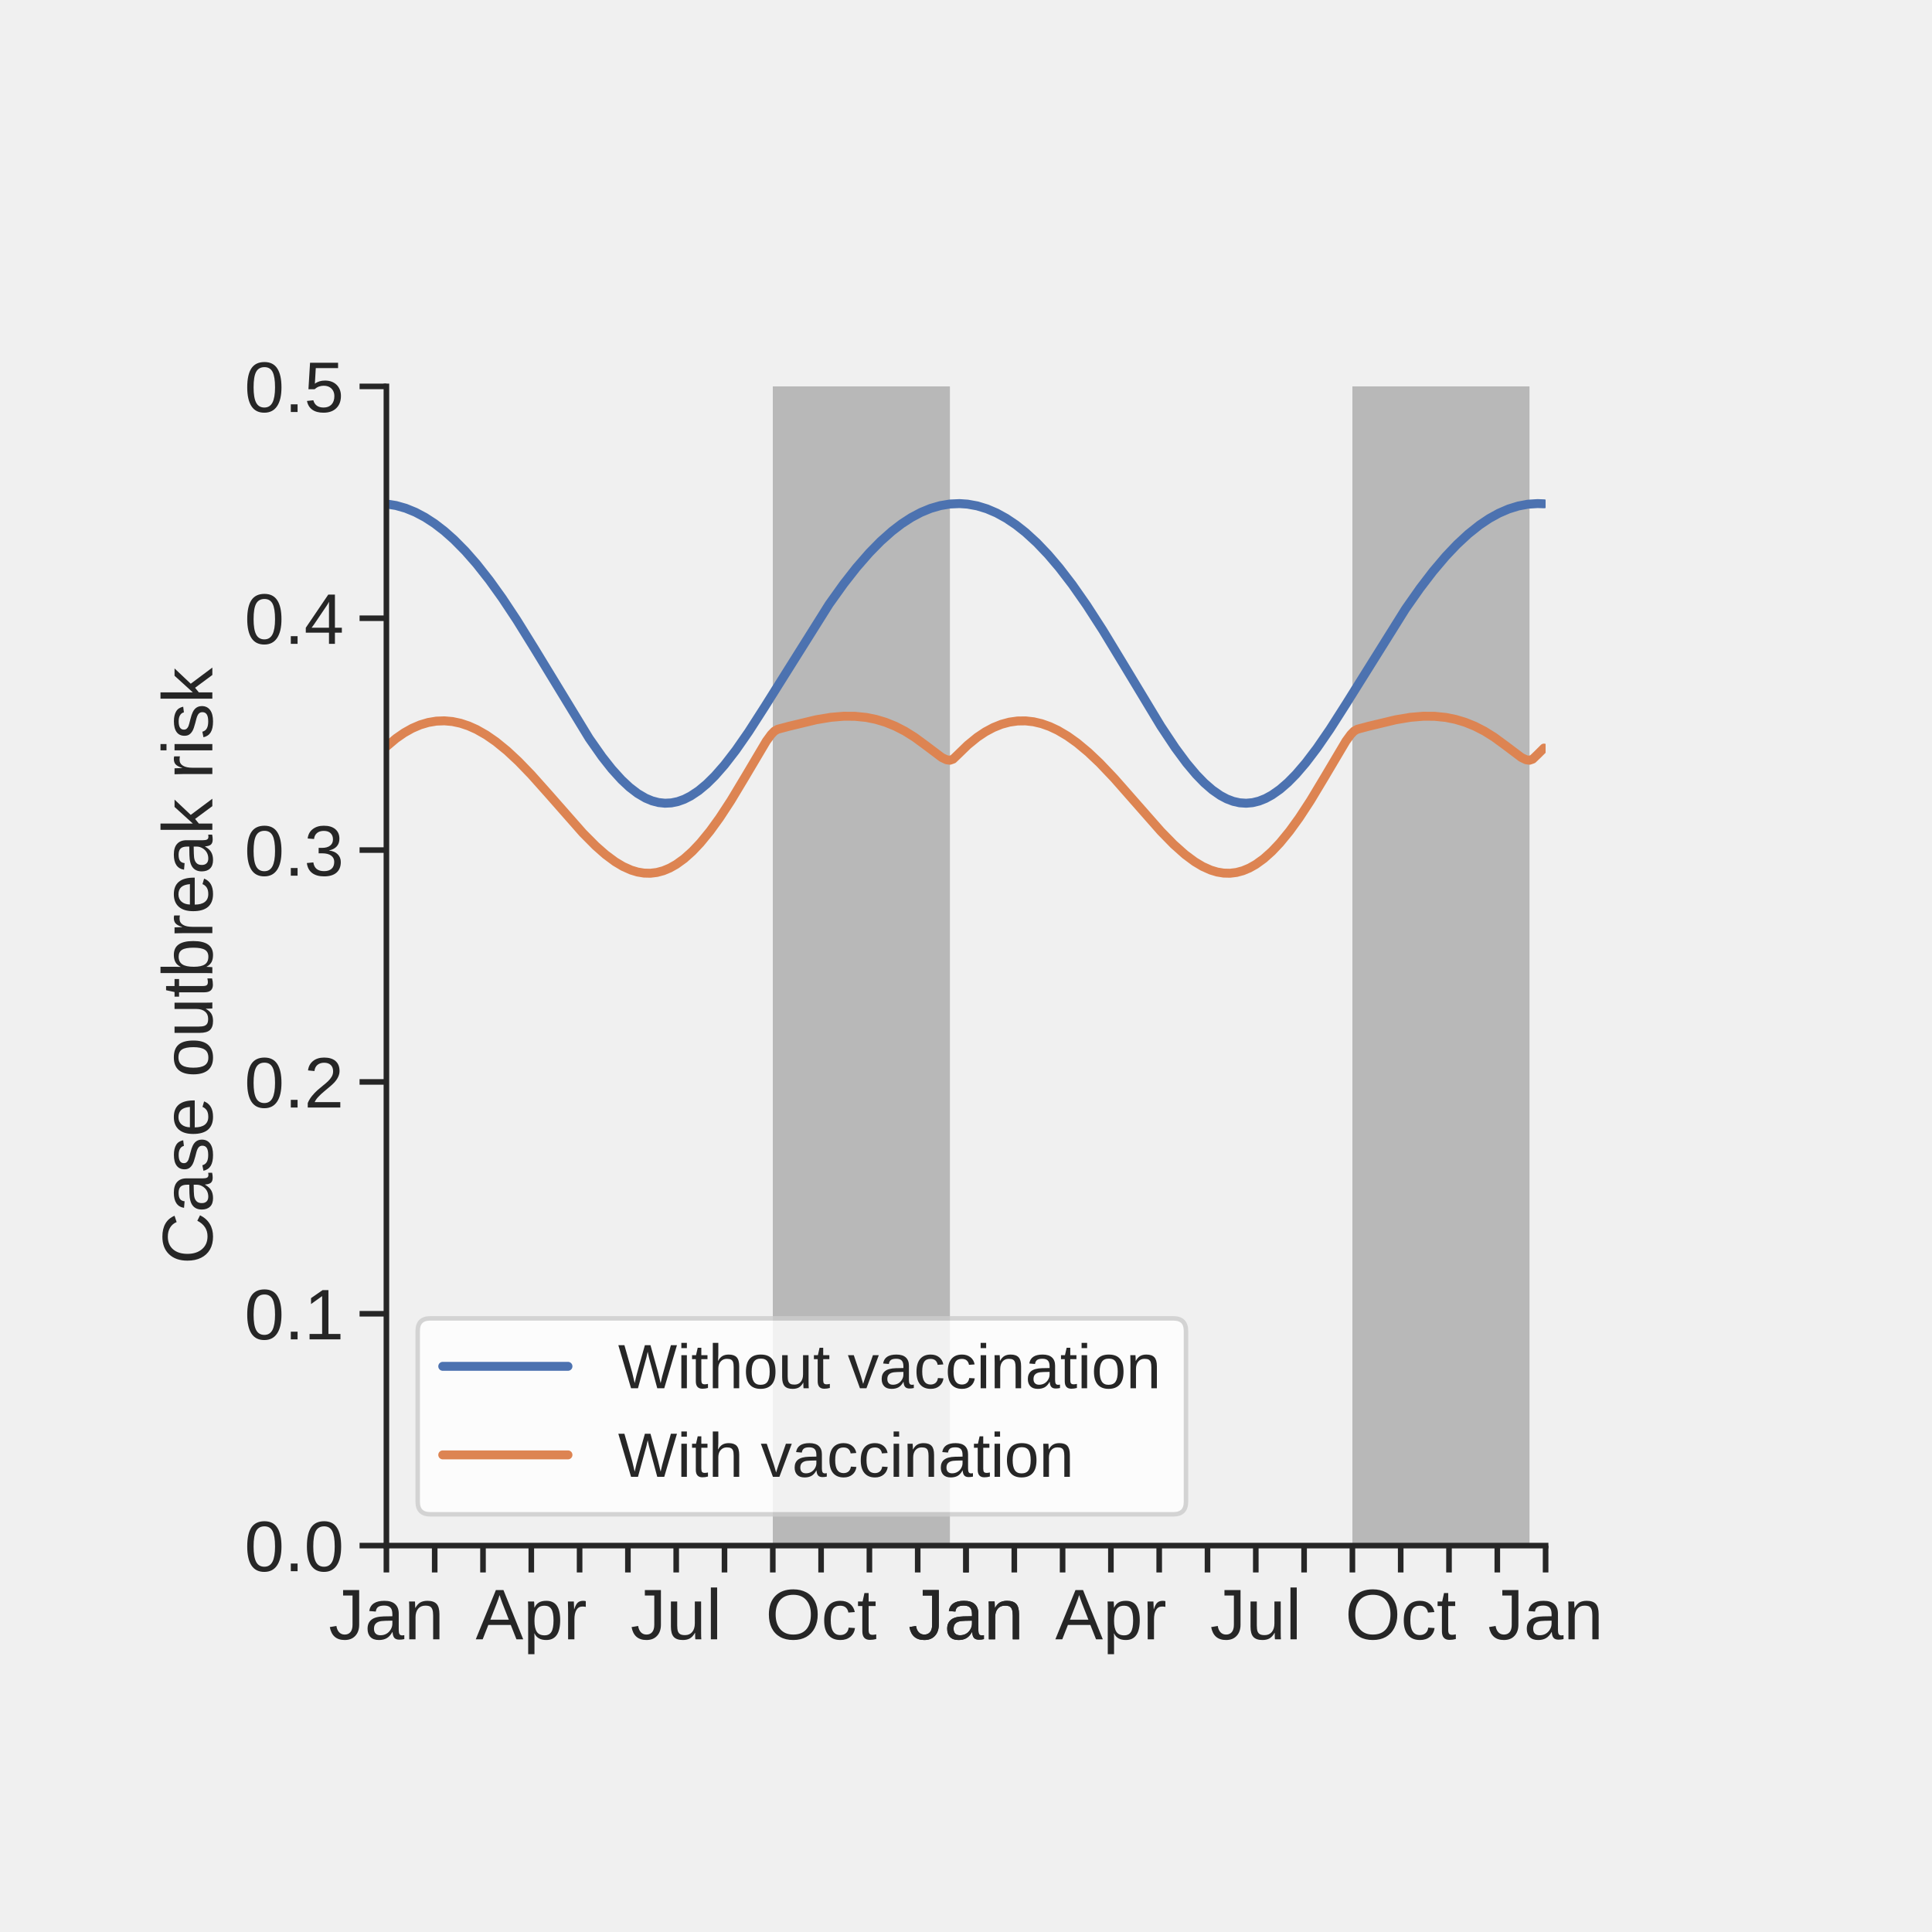
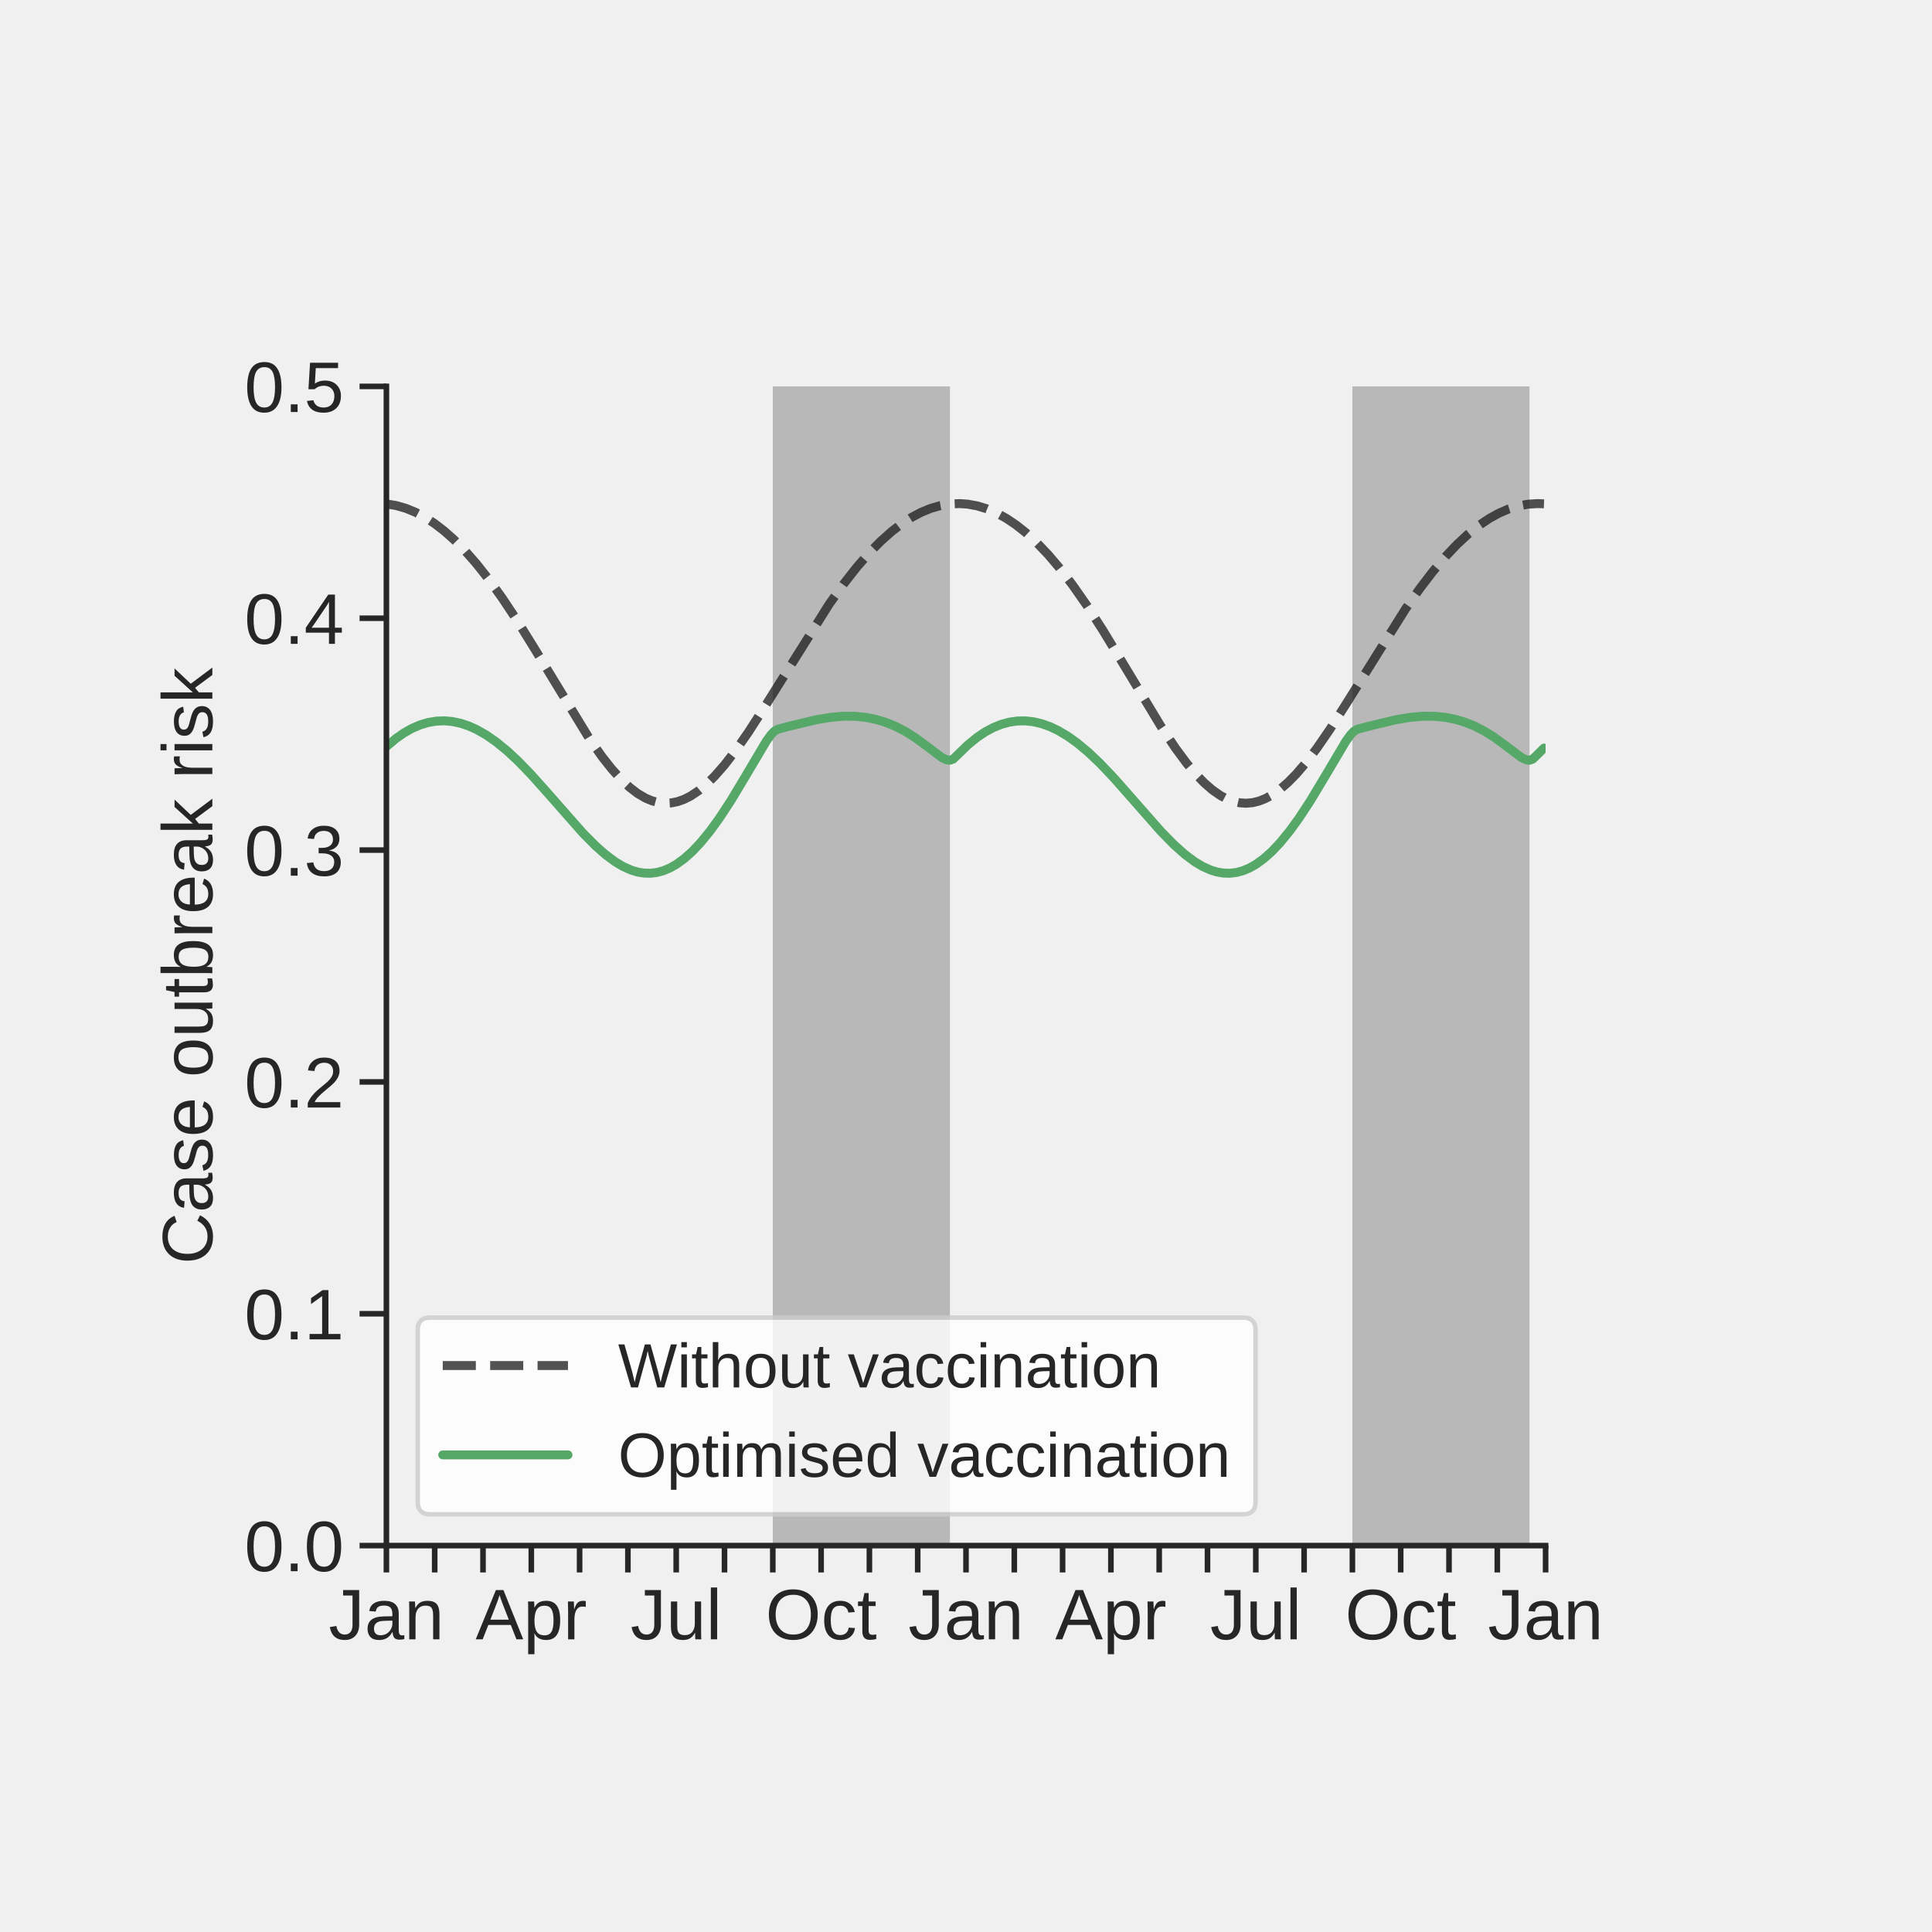
<svg xmlns="http://www.w3.org/2000/svg" xmlns:xlink="http://www.w3.org/1999/xlink" width="432pt" height="432pt" viewBox="0 0 432 432" version="1.1">
  <defs>
    <style type="text/css">*{stroke-linejoin: round; stroke-linecap: butt}</style>
  </defs>
  <g id="figure_1">
    <g id="patch_1">
      <path d="M 0 432  L 432 432  L 432 0  L 0 0  L 0 432  z " style="fill: none" />
    </g>
    <g id="axes_1">
      <g id="patch_2">
        <path d="M 86.4 345.6  L 345.6 345.6  L 345.6 86.4  L 86.4 86.4  L 86.4 345.6  z " style="fill: none" />
      </g>
      <g id="matplotlib.axis_1">
        <g id="xtick_1">
          <g id="line2d_1">
            <defs>
-               <path id="m97037e2b04" d="M 0 0  L 0 6  " style="stroke: #262626; stroke-width: 1.25" />
+               <path id="m7063e5d9a5" d="M 0 0  L 0 6  " style="stroke: #262626; stroke-width: 1.25" />
            </defs>
            <g>
-               <use xlink:href="#m97037e2b04" x="86.4" y="345.6" style="fill: #262626; stroke: #262626; stroke-width: 1.25" />
+               <use xlink:href="#m7063e5d9a5" x="86.4" y="345.6" style="fill: #262626; stroke: #262626; stroke-width: 1.25" />
            </g>
          </g>
          <g id="text_1">
            <text style="fill: #262626; font: 16px 'Arial', 'DejaVu Sans', 'Liberation Sans', 'Bitstream Vera Sans', sans-serif; text-anchor: middle" x="86.4" y="366.553" transform="rotate(-0 86.4 366.5525)">Jan</text>
          </g>
        </g>
        <g id="xtick_2">
          <g id="line2d_2">
            <g>
-               <use xlink:href="#m97037e2b04" x="97.2" y="345.6" style="fill: #262626; stroke: #262626; stroke-width: 1.25" />
+               <use xlink:href="#m7063e5d9a5" x="97.2" y="345.6" style="fill: #262626; stroke: #262626; stroke-width: 1.25" />
            </g>
          </g>
        </g>
        <g id="xtick_3">
          <g id="line2d_3">
            <g>
-               <use xlink:href="#m97037e2b04" x="108" y="345.6" style="fill: #262626; stroke: #262626; stroke-width: 1.25" />
+               <use xlink:href="#m7063e5d9a5" x="108" y="345.6" style="fill: #262626; stroke: #262626; stroke-width: 1.25" />
            </g>
          </g>
        </g>
        <g id="xtick_4">
          <g id="line2d_4">
            <g>
-               <use xlink:href="#m97037e2b04" x="118.8" y="345.6" style="fill: #262626; stroke: #262626; stroke-width: 1.25" />
+               <use xlink:href="#m7063e5d9a5" x="118.8" y="345.6" style="fill: #262626; stroke: #262626; stroke-width: 1.25" />
            </g>
          </g>
          <g id="text_2">
            <text style="fill: #262626; font: 16px 'Arial', 'DejaVu Sans', 'Liberation Sans', 'Bitstream Vera Sans', sans-serif; text-anchor: middle" x="118.8" y="366.553" transform="rotate(-0 118.8 366.5525)">Apr</text>
          </g>
        </g>
        <g id="xtick_5">
          <g id="line2d_5">
            <g>
-               <use xlink:href="#m97037e2b04" x="129.6" y="345.6" style="fill: #262626; stroke: #262626; stroke-width: 1.25" />
+               <use xlink:href="#m7063e5d9a5" x="129.6" y="345.6" style="fill: #262626; stroke: #262626; stroke-width: 1.25" />
            </g>
          </g>
        </g>
        <g id="xtick_6">
          <g id="line2d_6">
            <g>
-               <use xlink:href="#m97037e2b04" x="140.4" y="345.6" style="fill: #262626; stroke: #262626; stroke-width: 1.25" />
+               <use xlink:href="#m7063e5d9a5" x="140.4" y="345.6" style="fill: #262626; stroke: #262626; stroke-width: 1.25" />
            </g>
          </g>
        </g>
        <g id="xtick_7">
          <g id="line2d_7">
            <g>
-               <use xlink:href="#m97037e2b04" x="151.2" y="345.6" style="fill: #262626; stroke: #262626; stroke-width: 1.25" />
+               <use xlink:href="#m7063e5d9a5" x="151.2" y="345.6" style="fill: #262626; stroke: #262626; stroke-width: 1.25" />
            </g>
          </g>
          <g id="text_3">
            <text style="fill: #262626; font: 16px 'Arial', 'DejaVu Sans', 'Liberation Sans', 'Bitstream Vera Sans', sans-serif; text-anchor: middle" x="151.2" y="366.553" transform="rotate(-0 151.2 366.5525)">Jul</text>
          </g>
        </g>
        <g id="xtick_8">
          <g id="line2d_8">
            <g>
-               <use xlink:href="#m97037e2b04" x="162" y="345.6" style="fill: #262626; stroke: #262626; stroke-width: 1.25" />
+               <use xlink:href="#m7063e5d9a5" x="162" y="345.6" style="fill: #262626; stroke: #262626; stroke-width: 1.25" />
            </g>
          </g>
        </g>
        <g id="xtick_9">
          <g id="line2d_9">
            <g>
-               <use xlink:href="#m97037e2b04" x="172.8" y="345.6" style="fill: #262626; stroke: #262626; stroke-width: 1.25" />
+               <use xlink:href="#m7063e5d9a5" x="172.8" y="345.6" style="fill: #262626; stroke: #262626; stroke-width: 1.25" />
            </g>
          </g>
        </g>
        <g id="xtick_10">
          <g id="line2d_10">
            <g>
-               <use xlink:href="#m97037e2b04" x="183.6" y="345.6" style="fill: #262626; stroke: #262626; stroke-width: 1.25" />
+               <use xlink:href="#m7063e5d9a5" x="183.6" y="345.6" style="fill: #262626; stroke: #262626; stroke-width: 1.25" />
            </g>
          </g>
          <g id="text_4">
            <text style="fill: #262626; font: 16px 'Arial', 'DejaVu Sans', 'Liberation Sans', 'Bitstream Vera Sans', sans-serif; text-anchor: middle" x="183.6" y="366.553" transform="rotate(-0 183.6 366.5525)">Oct</text>
          </g>
        </g>
        <g id="xtick_11">
          <g id="line2d_11">
            <g>
-               <use xlink:href="#m97037e2b04" x="194.4" y="345.6" style="fill: #262626; stroke: #262626; stroke-width: 1.25" />
+               <use xlink:href="#m7063e5d9a5" x="194.4" y="345.6" style="fill: #262626; stroke: #262626; stroke-width: 1.25" />
            </g>
          </g>
        </g>
        <g id="xtick_12">
          <g id="line2d_12">
            <g>
-               <use xlink:href="#m97037e2b04" x="205.2" y="345.6" style="fill: #262626; stroke: #262626; stroke-width: 1.25" />
+               <use xlink:href="#m7063e5d9a5" x="205.2" y="345.6" style="fill: #262626; stroke: #262626; stroke-width: 1.25" />
            </g>
          </g>
        </g>
        <g id="xtick_13">
          <g id="line2d_13">
            <g>
-               <use xlink:href="#m97037e2b04" x="216" y="345.6" style="fill: #262626; stroke: #262626; stroke-width: 1.25" />
+               <use xlink:href="#m7063e5d9a5" x="216" y="345.6" style="fill: #262626; stroke: #262626; stroke-width: 1.25" />
            </g>
          </g>
          <g id="text_5">
            <text style="fill: #262626; font: 16px 'Arial', 'DejaVu Sans', 'Liberation Sans', 'Bitstream Vera Sans', sans-serif; text-anchor: middle" x="216" y="366.553" transform="rotate(-0 216 366.5525)">Jan</text>
          </g>
        </g>
        <g id="xtick_14">
          <g id="line2d_14">
            <g>
-               <use xlink:href="#m97037e2b04" x="216" y="345.6" style="fill: #262626; stroke: #262626; stroke-width: 1.25" />
-             </g>
-           </g>
-           <g id="text_6">
-             <text style="fill: #262626; font: 16px 'Arial', 'DejaVu Sans', 'Liberation Sans', 'Bitstream Vera Sans', sans-serif; text-anchor: middle" x="216" y="366.553" transform="rotate(-0 216 366.5525)">Jan</text>
+               <use xlink:href="#m7063e5d9a5" x="226.8" y="345.6" style="fill: #262626; stroke: #262626; stroke-width: 1.25" />
+             </g>
          </g>
        </g>
        <g id="xtick_15">
          <g id="line2d_15">
            <g>
-               <use xlink:href="#m97037e2b04" x="226.8" y="345.6" style="fill: #262626; stroke: #262626; stroke-width: 1.25" />
+               <use xlink:href="#m7063e5d9a5" x="237.6" y="345.6" style="fill: #262626; stroke: #262626; stroke-width: 1.25" />
            </g>
          </g>
        </g>
        <g id="xtick_16">
          <g id="line2d_16">
            <g>
-               <use xlink:href="#m97037e2b04" x="237.6" y="345.6" style="fill: #262626; stroke: #262626; stroke-width: 1.25" />
-             </g>
+               <use xlink:href="#m7063e5d9a5" x="248.4" y="345.6" style="fill: #262626; stroke: #262626; stroke-width: 1.25" />
+             </g>
+           </g>
+           <g id="text_6">
+             <text style="fill: #262626; font: 16px 'Arial', 'DejaVu Sans', 'Liberation Sans', 'Bitstream Vera Sans', sans-serif; text-anchor: middle" x="248.4" y="366.553" transform="rotate(-0 248.4 366.5525)">Apr</text>
          </g>
        </g>
        <g id="xtick_17">
          <g id="line2d_17">
            <g>
-               <use xlink:href="#m97037e2b04" x="248.4" y="345.6" style="fill: #262626; stroke: #262626; stroke-width: 1.25" />
-             </g>
-           </g>
-           <g id="text_7">
-             <text style="fill: #262626; font: 16px 'Arial', 'DejaVu Sans', 'Liberation Sans', 'Bitstream Vera Sans', sans-serif; text-anchor: middle" x="248.4" y="366.553" transform="rotate(-0 248.4 366.5525)">Apr</text>
+               <use xlink:href="#m7063e5d9a5" x="259.2" y="345.6" style="fill: #262626; stroke: #262626; stroke-width: 1.25" />
+             </g>
          </g>
        </g>
        <g id="xtick_18">
          <g id="line2d_18">
            <g>
-               <use xlink:href="#m97037e2b04" x="259.2" y="345.6" style="fill: #262626; stroke: #262626; stroke-width: 1.25" />
+               <use xlink:href="#m7063e5d9a5" x="270" y="345.6" style="fill: #262626; stroke: #262626; stroke-width: 1.25" />
            </g>
          </g>
        </g>
        <g id="xtick_19">
          <g id="line2d_19">
            <g>
-               <use xlink:href="#m97037e2b04" x="270" y="345.6" style="fill: #262626; stroke: #262626; stroke-width: 1.25" />
-             </g>
+               <use xlink:href="#m7063e5d9a5" x="280.8" y="345.6" style="fill: #262626; stroke: #262626; stroke-width: 1.25" />
+             </g>
+           </g>
+           <g id="text_7">
+             <text style="fill: #262626; font: 16px 'Arial', 'DejaVu Sans', 'Liberation Sans', 'Bitstream Vera Sans', sans-serif; text-anchor: middle" x="280.8" y="366.553" transform="rotate(-0 280.8 366.5525)">Jul</text>
          </g>
        </g>
        <g id="xtick_20">
          <g id="line2d_20">
            <g>
-               <use xlink:href="#m97037e2b04" x="280.8" y="345.6" style="fill: #262626; stroke: #262626; stroke-width: 1.25" />
-             </g>
-           </g>
-           <g id="text_8">
-             <text style="fill: #262626; font: 16px 'Arial', 'DejaVu Sans', 'Liberation Sans', 'Bitstream Vera Sans', sans-serif; text-anchor: middle" x="280.8" y="366.553" transform="rotate(-0 280.8 366.5525)">Jul</text>
+               <use xlink:href="#m7063e5d9a5" x="291.6" y="345.6" style="fill: #262626; stroke: #262626; stroke-width: 1.25" />
+             </g>
          </g>
        </g>
        <g id="xtick_21">
          <g id="line2d_21">
            <g>
-               <use xlink:href="#m97037e2b04" x="291.6" y="345.6" style="fill: #262626; stroke: #262626; stroke-width: 1.25" />
+               <use xlink:href="#m7063e5d9a5" x="302.4" y="345.6" style="fill: #262626; stroke: #262626; stroke-width: 1.25" />
            </g>
          </g>
        </g>
        <g id="xtick_22">
          <g id="line2d_22">
            <g>
-               <use xlink:href="#m97037e2b04" x="302.4" y="345.6" style="fill: #262626; stroke: #262626; stroke-width: 1.25" />
-             </g>
+               <use xlink:href="#m7063e5d9a5" x="313.2" y="345.6" style="fill: #262626; stroke: #262626; stroke-width: 1.25" />
+             </g>
+           </g>
+           <g id="text_8">
+             <text style="fill: #262626; font: 16px 'Arial', 'DejaVu Sans', 'Liberation Sans', 'Bitstream Vera Sans', sans-serif; text-anchor: middle" x="313.2" y="366.553" transform="rotate(-0 313.2 366.5525)">Oct</text>
          </g>
        </g>
        <g id="xtick_23">
          <g id="line2d_23">
            <g>
-               <use xlink:href="#m97037e2b04" x="313.2" y="345.6" style="fill: #262626; stroke: #262626; stroke-width: 1.25" />
-             </g>
-           </g>
-           <g id="text_9">
-             <text style="fill: #262626; font: 16px 'Arial', 'DejaVu Sans', 'Liberation Sans', 'Bitstream Vera Sans', sans-serif; text-anchor: middle" x="313.2" y="366.553" transform="rotate(-0 313.2 366.5525)">Oct</text>
+               <use xlink:href="#m7063e5d9a5" x="324" y="345.6" style="fill: #262626; stroke: #262626; stroke-width: 1.25" />
+             </g>
          </g>
        </g>
        <g id="xtick_24">
          <g id="line2d_24">
            <g>
-               <use xlink:href="#m97037e2b04" x="324" y="345.6" style="fill: #262626; stroke: #262626; stroke-width: 1.25" />
+               <use xlink:href="#m7063e5d9a5" x="334.8" y="345.6" style="fill: #262626; stroke: #262626; stroke-width: 1.25" />
            </g>
          </g>
        </g>
        <g id="xtick_25">
          <g id="line2d_25">
            <g>
-               <use xlink:href="#m97037e2b04" x="334.8" y="345.6" style="fill: #262626; stroke: #262626; stroke-width: 1.25" />
-             </g>
-           </g>
-         </g>
-         <g id="xtick_26">
-           <g id="line2d_26">
-             <g>
-               <use xlink:href="#m97037e2b04" x="345.6" y="345.6" style="fill: #262626; stroke: #262626; stroke-width: 1.25" />
-             </g>
-           </g>
-           <g id="text_10">
+               <use xlink:href="#m7063e5d9a5" x="345.6" y="345.6" style="fill: #262626; stroke: #262626; stroke-width: 1.25" />
+             </g>
+           </g>
+           <g id="text_9">
            <text style="fill: #262626; font: 16px 'Arial', 'DejaVu Sans', 'Liberation Sans', 'Bitstream Vera Sans', sans-serif; text-anchor: middle" x="345.6" y="366.553" transform="rotate(-0 345.6 366.5525)">Jan</text>
          </g>
        </g>
-         <g id="text_11">
+         <g id="text_10">
          <text style="fill: #262626; font: 16px 'Arial', 'DejaVu Sans', 'Liberation Sans', 'Bitstream Vera Sans', sans-serif; text-anchor: middle" x="216" y="385.185" transform="rotate(-0 216 385.185)"> </text>
        </g>
      </g>
      <g id="matplotlib.axis_2">
        <g id="ytick_1">
+           <g id="line2d_26">
+             <defs>
+               <path id="md12e00e811" d="M 0 0  L -6 0  " style="stroke: #262626; stroke-width: 1.25" />
+             </defs>
+             <g>
+               <use xlink:href="#md12e00e811" x="86.4" y="345.6" style="fill: #262626; stroke: #262626; stroke-width: 1.25" />
+             </g>
+           </g>
+           <g id="text_11">
+             <text style="fill: #262626; font: 16px 'Arial', 'DejaVu Sans', 'Liberation Sans', 'Bitstream Vera Sans', sans-serif; text-anchor: end" x="76.9" y="351.326" transform="rotate(-0 76.9 351.3263)">0.0</text>
+           </g>
+         </g>
+         <g id="ytick_2">
          <g id="line2d_27">
-             <defs>
-               <path id="m6f6f4a687c" d="M 0 0  L -6 0  " style="stroke: #262626; stroke-width: 1.25" />
-             </defs>
-             <g>
-               <use xlink:href="#m6f6f4a687c" x="86.4" y="345.6" style="fill: #262626; stroke: #262626; stroke-width: 1.25" />
+             <g>
+               <use xlink:href="#md12e00e811" x="86.4" y="293.76" style="fill: #262626; stroke: #262626; stroke-width: 1.25" />
            </g>
          </g>
          <g id="text_12">
-             <text style="fill: #262626; font: 16px 'Arial', 'DejaVu Sans', 'Liberation Sans', 'Bitstream Vera Sans', sans-serif; text-anchor: end" x="76.9" y="351.326" transform="rotate(-0 76.9 351.3263)">0.0</text>
-           </g>
-         </g>
-         <g id="ytick_2">
+             <text style="fill: #262626; font: 16px 'Arial', 'DejaVu Sans', 'Liberation Sans', 'Bitstream Vera Sans', sans-serif; text-anchor: end" x="76.9" y="299.486" transform="rotate(-0 76.9 299.4862)">0.1</text>
+           </g>
+         </g>
+         <g id="ytick_3">
          <g id="line2d_28">
            <g>
-               <use xlink:href="#m6f6f4a687c" x="86.4" y="293.76" style="fill: #262626; stroke: #262626; stroke-width: 1.25" />
+               <use xlink:href="#md12e00e811" x="86.4" y="241.92" style="fill: #262626; stroke: #262626; stroke-width: 1.25" />
            </g>
          </g>
          <g id="text_13">
-             <text style="fill: #262626; font: 16px 'Arial', 'DejaVu Sans', 'Liberation Sans', 'Bitstream Vera Sans', sans-serif; text-anchor: end" x="76.9" y="299.486" transform="rotate(-0 76.9 299.4862)">0.1</text>
-           </g>
-         </g>
-         <g id="ytick_3">
+             <text style="fill: #262626; font: 16px 'Arial', 'DejaVu Sans', 'Liberation Sans', 'Bitstream Vera Sans', sans-serif; text-anchor: end" x="76.9" y="247.646" transform="rotate(-0 76.9 247.6463)">0.2</text>
+           </g>
+         </g>
+         <g id="ytick_4">
          <g id="line2d_29">
            <g>
-               <use xlink:href="#m6f6f4a687c" x="86.4" y="241.92" style="fill: #262626; stroke: #262626; stroke-width: 1.25" />
+               <use xlink:href="#md12e00e811" x="86.4" y="190.08" style="fill: #262626; stroke: #262626; stroke-width: 1.25" />
            </g>
          </g>
          <g id="text_14">
-             <text style="fill: #262626; font: 16px 'Arial', 'DejaVu Sans', 'Liberation Sans', 'Bitstream Vera Sans', sans-serif; text-anchor: end" x="76.9" y="247.646" transform="rotate(-0 76.9 247.6463)">0.2</text>
-           </g>
-         </g>
-         <g id="ytick_4">
+             <text style="fill: #262626; font: 16px 'Arial', 'DejaVu Sans', 'Liberation Sans', 'Bitstream Vera Sans', sans-serif; text-anchor: end" x="76.9" y="195.806" transform="rotate(-0 76.9 195.8063)">0.3</text>
+           </g>
+         </g>
+         <g id="ytick_5">
          <g id="line2d_30">
            <g>
-               <use xlink:href="#m6f6f4a687c" x="86.4" y="190.08" style="fill: #262626; stroke: #262626; stroke-width: 1.25" />
+               <use xlink:href="#md12e00e811" x="86.4" y="138.24" style="fill: #262626; stroke: #262626; stroke-width: 1.25" />
            </g>
          </g>
          <g id="text_15">
-             <text style="fill: #262626; font: 16px 'Arial', 'DejaVu Sans', 'Liberation Sans', 'Bitstream Vera Sans', sans-serif; text-anchor: end" x="76.9" y="195.806" transform="rotate(-0 76.9 195.8063)">0.3</text>
-           </g>
-         </g>
-         <g id="ytick_5">
+             <text style="fill: #262626; font: 16px 'Arial', 'DejaVu Sans', 'Liberation Sans', 'Bitstream Vera Sans', sans-serif; text-anchor: end" x="76.9" y="143.966" transform="rotate(-0 76.9 143.9663)">0.4</text>
+           </g>
+         </g>
+         <g id="ytick_6">
          <g id="line2d_31">
            <g>
-               <use xlink:href="#m6f6f4a687c" x="86.4" y="138.24" style="fill: #262626; stroke: #262626; stroke-width: 1.25" />
+               <use xlink:href="#md12e00e811" x="86.4" y="86.4" style="fill: #262626; stroke: #262626; stroke-width: 1.25" />
            </g>
          </g>
          <g id="text_16">
-             <text style="fill: #262626; font: 16px 'Arial', 'DejaVu Sans', 'Liberation Sans', 'Bitstream Vera Sans', sans-serif; text-anchor: end" x="76.9" y="143.966" transform="rotate(-0 76.9 143.9663)">0.4</text>
-           </g>
-         </g>
-         <g id="ytick_6">
-           <g id="line2d_32">
-             <g>
-               <use xlink:href="#m6f6f4a687c" x="86.4" y="86.4" style="fill: #262626; stroke: #262626; stroke-width: 1.25" />
-             </g>
-           </g>
-           <g id="text_17">
            <text style="fill: #262626; font: 16px 'Arial', 'DejaVu Sans', 'Liberation Sans', 'Bitstream Vera Sans', sans-serif; text-anchor: end" x="76.9" y="92.126" transform="rotate(-0 76.9 92.12625)">0.5</text>
          </g>
        </g>
-         <g id="text_18">
+         <g id="text_17">
          <text style="fill: #262626; font: 16px 'Arial', 'DejaVu Sans', 'Liberation Sans', 'Bitstream Vera Sans', sans-serif; text-anchor: middle" x="47.48" y="216" transform="rotate(-90 47.48 216)">Case outbreak risk</text>
        </g>
      </g>
      <g id="PolyCollection_1">
        <defs>
-           <path id="m9002e8fef4" d="M 212.4 -86.4  L 172.8 -86.4  L 172.8 -345.6  L 212.4 -345.6  L 212.4 -345.6  L 212.4 -86.4  z " />
+           <path id="m599687a56c" d="M 212.4 -86.4  L 172.8 -86.4  L 172.8 -345.6  L 212.4 -345.6  L 212.4 -345.6  L 212.4 -86.4  z " />
        </defs>
-         <g clip-path="url(#p64c5c786db)">
-           <use xlink:href="#m9002e8fef4" x="0" y="432" style="fill: #808080; fill-opacity: 0.5" />
+         <g clip-path="url(#pe86f37b756)">
+           <use xlink:href="#m599687a56c" x="0" y="432" style="fill: #808080; fill-opacity: 0.5" />
        </g>
      </g>
      <g id="PolyCollection_2">
        <defs>
-           <path id="m8a26d96ded" d="M 342 -86.4  L 302.4 -86.4  L 302.4 -345.6  L 342 -345.6  L 342 -345.6  L 342 -86.4  z " />
+           <path id="m0e7e382151" d="M 342 -86.4  L 302.4 -86.4  L 302.4 -345.6  L 342 -345.6  L 342 -345.6  L 342 -86.4  z " />
        </defs>
-         <g clip-path="url(#p64c5c786db)">
-           <use xlink:href="#m8a26d96ded" x="0" y="432" style="fill: #808080; fill-opacity: 0.5" />
-         </g>
+         <g clip-path="url(#pe86f37b756)">
+           <use xlink:href="#m0e7e382151" x="0" y="432" style="fill: #808080; fill-opacity: 0.5" />
+         </g>
+       </g>
+       <g id="line2d_32">
+         <path d="M 86.4 112.687  L 88.56 113.036  L 90.72 113.651  L 92.88 114.533  L 95.04 115.678  L 97.2 117.085  L 99.36 118.751  L 101.52 120.669  L 104.04 123.219  L 106.56 126.091  L 109.44 129.744  L 112.32 133.758  L 115.56 138.648  L 119.52 145.034  L 131.76 165.124  L 134.64 169.223  L 136.8 171.961  L 138.96 174.347  L 140.76 176.032  L 142.56 177.412  L 144.36 178.469  L 145.8 179.07  L 147.24 179.449  L 148.68 179.602  L 150.12 179.529  L 151.56 179.232  L 153 178.715  L 154.44 177.985  L 156.24 176.784  L 158.04 175.282  L 159.84 173.502  L 162 171.039  L 164.52 167.775  L 167.4 163.636  L 171 158.032  L 185.4 135.1  L 188.64 130.572  L 191.52 126.897  L 194.4 123.593  L 196.92 121.029  L 199.44 118.787  L 201.6 117.13  L 203.76 115.725  L 205.92 114.577  L 208.08 113.687  L 210.24 113.061  L 212.4 112.699  L 214.56 112.603  L 216.36 112.727  L 218.52 113.12  L 220.68 113.78  L 222.84 114.705  L 225 115.895  L 227.16 117.345  L 229.32 119.053  L 231.84 121.364  L 234.36 124.007  L 236.88 126.968  L 239.76 130.715  L 243 135.348  L 246.6 140.926  L 251.28 148.64  L 259.56 162.357  L 262.8 167.231  L 265.32 170.633  L 267.48 173.201  L 269.28 175.056  L 271.08 176.621  L 272.88 177.875  L 274.32 178.64  L 275.76 179.186  L 277.2 179.508  L 278.64 179.605  L 280.08 179.476  L 281.52 179.124  L 282.96 178.553  L 284.4 177.77  L 286.2 176.507  L 288 174.947  L 289.8 173.115  L 291.96 170.596  L 294.48 167.279  L 297.36 163.093  L 300.96 157.454  L 314.28 136.156  L 317.52 131.544  L 320.4 127.783  L 323.28 124.382  L 325.8 121.729  L 328.32 119.394  L 330.84 117.389  L 333 115.942  L 335.16 114.75  L 337.32 113.817  L 339.48 113.147  L 341.64 112.741  L 343.8 112.601  L 345.24 112.655  L 345.24 112.655  " clip-path="url(#pe86f37b756)" style="fill: none; stroke-dasharray: 7.4,3.2; stroke-dashoffset: 0; stroke: #1a1a1a; stroke-opacity: 0.75; stroke-width: 2" />
      </g>
      <g id="line2d_33">
-         <path d="M 86.4 112.687  L 88.56 113.036  L 90.72 113.651  L 92.88 114.533  L 95.04 115.678  L 97.2 117.085  L 99.36 118.751  L 101.52 120.669  L 104.04 123.219  L 106.56 126.091  L 109.44 129.744  L 112.32 133.758  L 115.56 138.648  L 119.52 145.034  L 131.76 165.124  L 134.64 169.223  L 136.8 171.961  L 138.96 174.347  L 140.76 176.032  L 142.56 177.412  L 144.36 178.469  L 145.8 179.07  L 147.24 179.449  L 148.68 179.602  L 150.12 179.529  L 151.56 179.232  L 153 178.715  L 154.44 177.985  L 156.24 176.784  L 158.04 175.282  L 159.84 173.502  L 162 171.039  L 164.52 167.775  L 167.4 163.636  L 171 158.032  L 185.4 135.1  L 188.64 130.572  L 191.52 126.897  L 194.4 123.593  L 196.92 121.029  L 199.44 118.787  L 201.6 117.13  L 203.76 115.725  L 205.92 114.577  L 208.08 113.687  L 210.24 113.061  L 212.4 112.699  L 214.56 112.603  L 216.36 112.727  L 218.52 113.12  L 220.68 113.78  L 222.84 114.705  L 225 115.895  L 227.16 117.345  L 229.32 119.053  L 231.84 121.364  L 234.36 124.007  L 236.88 126.968  L 239.76 130.715  L 243 135.348  L 246.6 140.926  L 251.28 148.64  L 259.56 162.357  L 262.8 167.231  L 265.32 170.633  L 267.48 173.201  L 269.28 175.056  L 271.08 176.621  L 272.88 177.875  L 274.32 178.64  L 275.76 179.186  L 277.2 179.508  L 278.64 179.605  L 280.08 179.476  L 281.52 179.124  L 282.96 178.553  L 284.4 177.77  L 286.2 176.507  L 288 174.947  L 289.8 173.115  L 291.96 170.596  L 294.48 167.279  L 297.36 163.093  L 300.96 157.454  L 314.28 136.156  L 317.52 131.544  L 320.4 127.783  L 323.28 124.382  L 325.8 121.729  L 328.32 119.394  L 330.84 117.389  L 333 115.942  L 335.16 114.75  L 337.32 113.817  L 339.48 113.147  L 341.64 112.741  L 343.8 112.601  L 345.24 112.655  L 345.24 112.655  " clip-path="url(#p64c5c786db)" style="fill: none; stroke: #4c72b0; stroke-width: 2; stroke-linecap: round" />
-       </g>
-       <g id="line2d_34">
-         <path d="M 86.4 166.935  L 88.56 165.116  L 90.36 163.865  L 92.16 162.854  L 93.96 162.082  L 95.76 161.547  L 97.56 161.247  L 99.36 161.178  L 101.16 161.336  L 102.96 161.716  L 104.76 162.312  L 106.56 163.116  L 108.72 164.344  L 110.88 165.84  L 113.4 167.895  L 115.92 170.244  L 118.8 173.223  L 122.76 177.666  L 130.32 186.256  L 133.2 189.158  L 135.36 191.063  L 137.52 192.672  L 139.32 193.748  L 141.12 194.553  L 142.56 194.988  L 144 195.226  L 145.44 195.26  L 146.88 195.085  L 148.32 194.698  L 149.76 194.099  L 151.2 193.289  L 153 191.988  L 154.8 190.378  L 156.6 188.476  L 158.76 185.838  L 160.92 182.854  L 163.44 179.001  L 166.68 173.606  L 171.36 165.713  L 172.44 164.234  L 173.16 163.49  L 173.88 163.073  L 176.4 162.402  L 182.52 160.936  L 185.76 160.395  L 188.64 160.151  L 191.16 160.164  L 193.68 160.419  L 195.84 160.853  L 198 161.499  L 200.16 162.371  L 202.32 163.479  L 204.48 164.826  L 207 166.671  L 210.6 169.386  L 211.68 169.896  L 212.4 169.99  L 213.12 169.741  L 214.2 168.707  L 216.36 166.608  L 218.52 164.847  L 220.32 163.644  L 222.12 162.681  L 223.92 161.956  L 225.72 161.469  L 227.52 161.215  L 229.32 161.191  L 231.12 161.394  L 232.92 161.818  L 234.72 162.456  L 236.52 163.301  L 238.68 164.575  L 240.84 166.114  L 243.36 168.214  L 245.88 170.601  L 249.12 174.007  L 253.44 178.916  L 259.56 185.87  L 262.44 188.815  L 264.96 191.063  L 267.12 192.672  L 268.92 193.748  L 270.72 194.553  L 272.16 194.988  L 273.6 195.226  L 275.04 195.26  L 276.48 195.085  L 277.92 194.698  L 279.36 194.099  L 280.8 193.289  L 282.6 191.988  L 284.4 190.378  L 286.2 188.476  L 288.36 185.838  L 290.52 182.854  L 293.04 179.001  L 296.28 173.606  L 300.96 165.713  L 302.04 164.234  L 302.76 163.49  L 303.48 163.073  L 306 162.402  L 312.12 160.936  L 315.36 160.395  L 318.24 160.151  L 320.76 160.164  L 323.28 160.419  L 325.44 160.853  L 327.6 161.499  L 329.76 162.371  L 331.92 163.479  L 334.08 164.826  L 336.6 166.671  L 340.2 169.386  L 341.28 169.896  L 342 169.99  L 342.72 169.741  L 343.8 168.707  L 345.24 167.272  L 345.24 167.272  " clip-path="url(#p64c5c786db)" style="fill: none; stroke: #dd8452; stroke-width: 2; stroke-linecap: round" />
+         <path d="M 86.4 166.935  L 88.56 165.116  L 90.36 163.865  L 92.16 162.854  L 93.96 162.082  L 95.76 161.547  L 97.56 161.247  L 99.36 161.178  L 101.16 161.336  L 102.96 161.716  L 104.76 162.312  L 106.56 163.116  L 108.72 164.344  L 110.88 165.84  L 113.4 167.895  L 115.92 170.244  L 118.8 173.223  L 122.76 177.666  L 130.32 186.256  L 133.2 189.158  L 135.36 191.063  L 137.52 192.672  L 139.32 193.748  L 141.12 194.553  L 142.56 194.988  L 144 195.226  L 145.44 195.26  L 146.88 195.085  L 148.32 194.698  L 149.76 194.099  L 151.2 193.289  L 153 191.988  L 154.8 190.378  L 156.6 188.476  L 158.76 185.838  L 160.92 182.854  L 163.44 179.001  L 166.68 173.606  L 171.36 165.713  L 172.44 164.234  L 173.16 163.49  L 173.88 163.073  L 176.4 162.402  L 182.52 160.936  L 185.76 160.395  L 188.64 160.151  L 191.16 160.164  L 193.68 160.419  L 195.84 160.853  L 198 161.499  L 200.16 162.371  L 202.32 163.479  L 204.48 164.826  L 207 166.671  L 210.6 169.386  L 211.68 169.896  L 212.4 169.99  L 213.12 169.741  L 214.2 168.707  L 216.36 166.608  L 218.52 164.847  L 220.32 163.644  L 222.12 162.681  L 223.92 161.956  L 225.72 161.469  L 227.52 161.215  L 229.32 161.191  L 231.12 161.394  L 232.92 161.818  L 234.72 162.456  L 236.52 163.301  L 238.68 164.575  L 240.84 166.114  L 243.36 168.214  L 245.88 170.601  L 249.12 174.007  L 253.44 178.916  L 259.56 185.87  L 262.44 188.815  L 264.96 191.063  L 267.12 192.672  L 268.92 193.748  L 270.72 194.553  L 272.16 194.988  L 273.6 195.226  L 275.04 195.26  L 276.48 195.085  L 277.92 194.698  L 279.36 194.099  L 280.8 193.289  L 282.6 191.988  L 284.4 190.378  L 286.2 188.476  L 288.36 185.838  L 290.52 182.854  L 293.04 179.001  L 296.28 173.606  L 300.96 165.713  L 302.04 164.234  L 302.76 163.49  L 303.48 163.073  L 306 162.402  L 312.12 160.936  L 315.36 160.395  L 318.24 160.151  L 320.76 160.164  L 323.28 160.419  L 325.44 160.853  L 327.6 161.499  L 329.76 162.371  L 331.92 163.479  L 334.08 164.826  L 336.6 166.671  L 340.2 169.386  L 341.28 169.896  L 342 169.99  L 342.72 169.741  L 343.8 168.707  L 345.24 167.272  L 345.24 167.272  " clip-path="url(#pe86f37b756)" style="fill: none; stroke: #55a868; stroke-width: 2; stroke-linecap: round" />
      </g>
      <g id="patch_3">
        <path d="M 86.4 345.6  L 86.4 86.4  " style="fill: none; stroke: #262626; stroke-width: 1.25; stroke-linejoin: miter; stroke-linecap: square" />
      </g>
      <g id="patch_4">
        <path d="M 86.4 345.6  L 345.6 345.6  " style="fill: none; stroke: #262626; stroke-width: 1.25; stroke-linejoin: miter; stroke-linecap: square" />
      </g>
      <g id="legend_1">
        <g id="patch_5">
-           <path d="M 96.2 338.6  L 262.387 338.6  Q 265.187 338.6 265.187 335.8  L 265.187 297.593  Q 265.187 294.793 262.387 294.793  L 96.2 294.793  Q 93.4 294.793 93.4 297.593  L 93.4 335.8  Q 93.4 338.6 96.2 338.6  z " style="fill: #ffffff; opacity: 0.8; stroke: #cccccc; stroke-linejoin: miter" />
+           <path d="M 96.2 338.6  L 277.944 338.6  Q 280.744 338.6 280.744 335.8  L 280.744 297.414  Q 280.744 294.614 277.944 294.614  L 96.2 294.614  Q 93.4 294.614 93.4 297.414  L 93.4 335.8  Q 93.4 338.6 96.2 338.6  z " style="fill: #ffffff; opacity: 0.8; stroke: #cccccc; stroke-linejoin: miter" />
+         </g>
+         <g id="line2d_34">
+           <path d="M 99 305.335  L 113 305.335  L 127 305.335  " style="fill: none; stroke-dasharray: 7.4,3.2; stroke-dashoffset: 0; stroke: #1a1a1a; stroke-opacity: 0.75; stroke-width: 2" />
+         </g>
+         <g id="text_18">
+           <text style="fill: #262626; font: 14px 'Arial', 'DejaVu Sans', 'Liberation Sans', 'Bitstream Vera Sans', sans-serif; text-anchor: start" x="138.2" y="310.235" transform="rotate(-0 138.2 310.2347)">Without vaccination</text>
        </g>
        <g id="line2d_35">
-           <path d="M 99 305.514  L 113 305.514  L 127 305.514  " style="fill: none; stroke: #4c72b0; stroke-width: 2; stroke-linecap: round" />
+           <path d="M 99 325.317  L 113 325.317  L 127 325.317  " style="fill: none; stroke: #55a868; stroke-width: 2; stroke-linecap: round" />
        </g>
        <g id="text_19">
-           <text style="fill: #262626; font: 14px 'Arial', 'DejaVu Sans', 'Liberation Sans', 'Bitstream Vera Sans', sans-serif; text-anchor: start" x="138.2" y="310.414" transform="rotate(-0 138.2 310.4141)">Without vaccination</text>
-         </g>
-         <g id="line2d_36">
-           <path d="M 99 325.317  L 113 325.317  L 127 325.317  " style="fill: none; stroke: #dd8452; stroke-width: 2; stroke-linecap: round" />
-         </g>
-         <g id="text_20">
-           <text style="fill: #262626; font: 14px 'Arial', 'DejaVu Sans', 'Liberation Sans', 'Bitstream Vera Sans', sans-serif; text-anchor: start" x="138.2" y="330.217" transform="rotate(-0 138.2 330.2175)">With vaccination</text>
+           <text style="fill: #262626; font: 14px 'Arial', 'DejaVu Sans', 'Liberation Sans', 'Bitstream Vera Sans', sans-serif; text-anchor: start" x="138.2" y="330.217" transform="rotate(-0 138.2 330.2175)">Optimised vaccination</text>
        </g>
      </g>
    </g>
  </g>
  <defs>
-     <clipPath id="p64c5c786db">
+     <clipPath id="pe86f37b756">
      <rect x="86.4" y="86.4" width="259.2" height="259.2" />
    </clipPath>
  </defs>
</svg>
